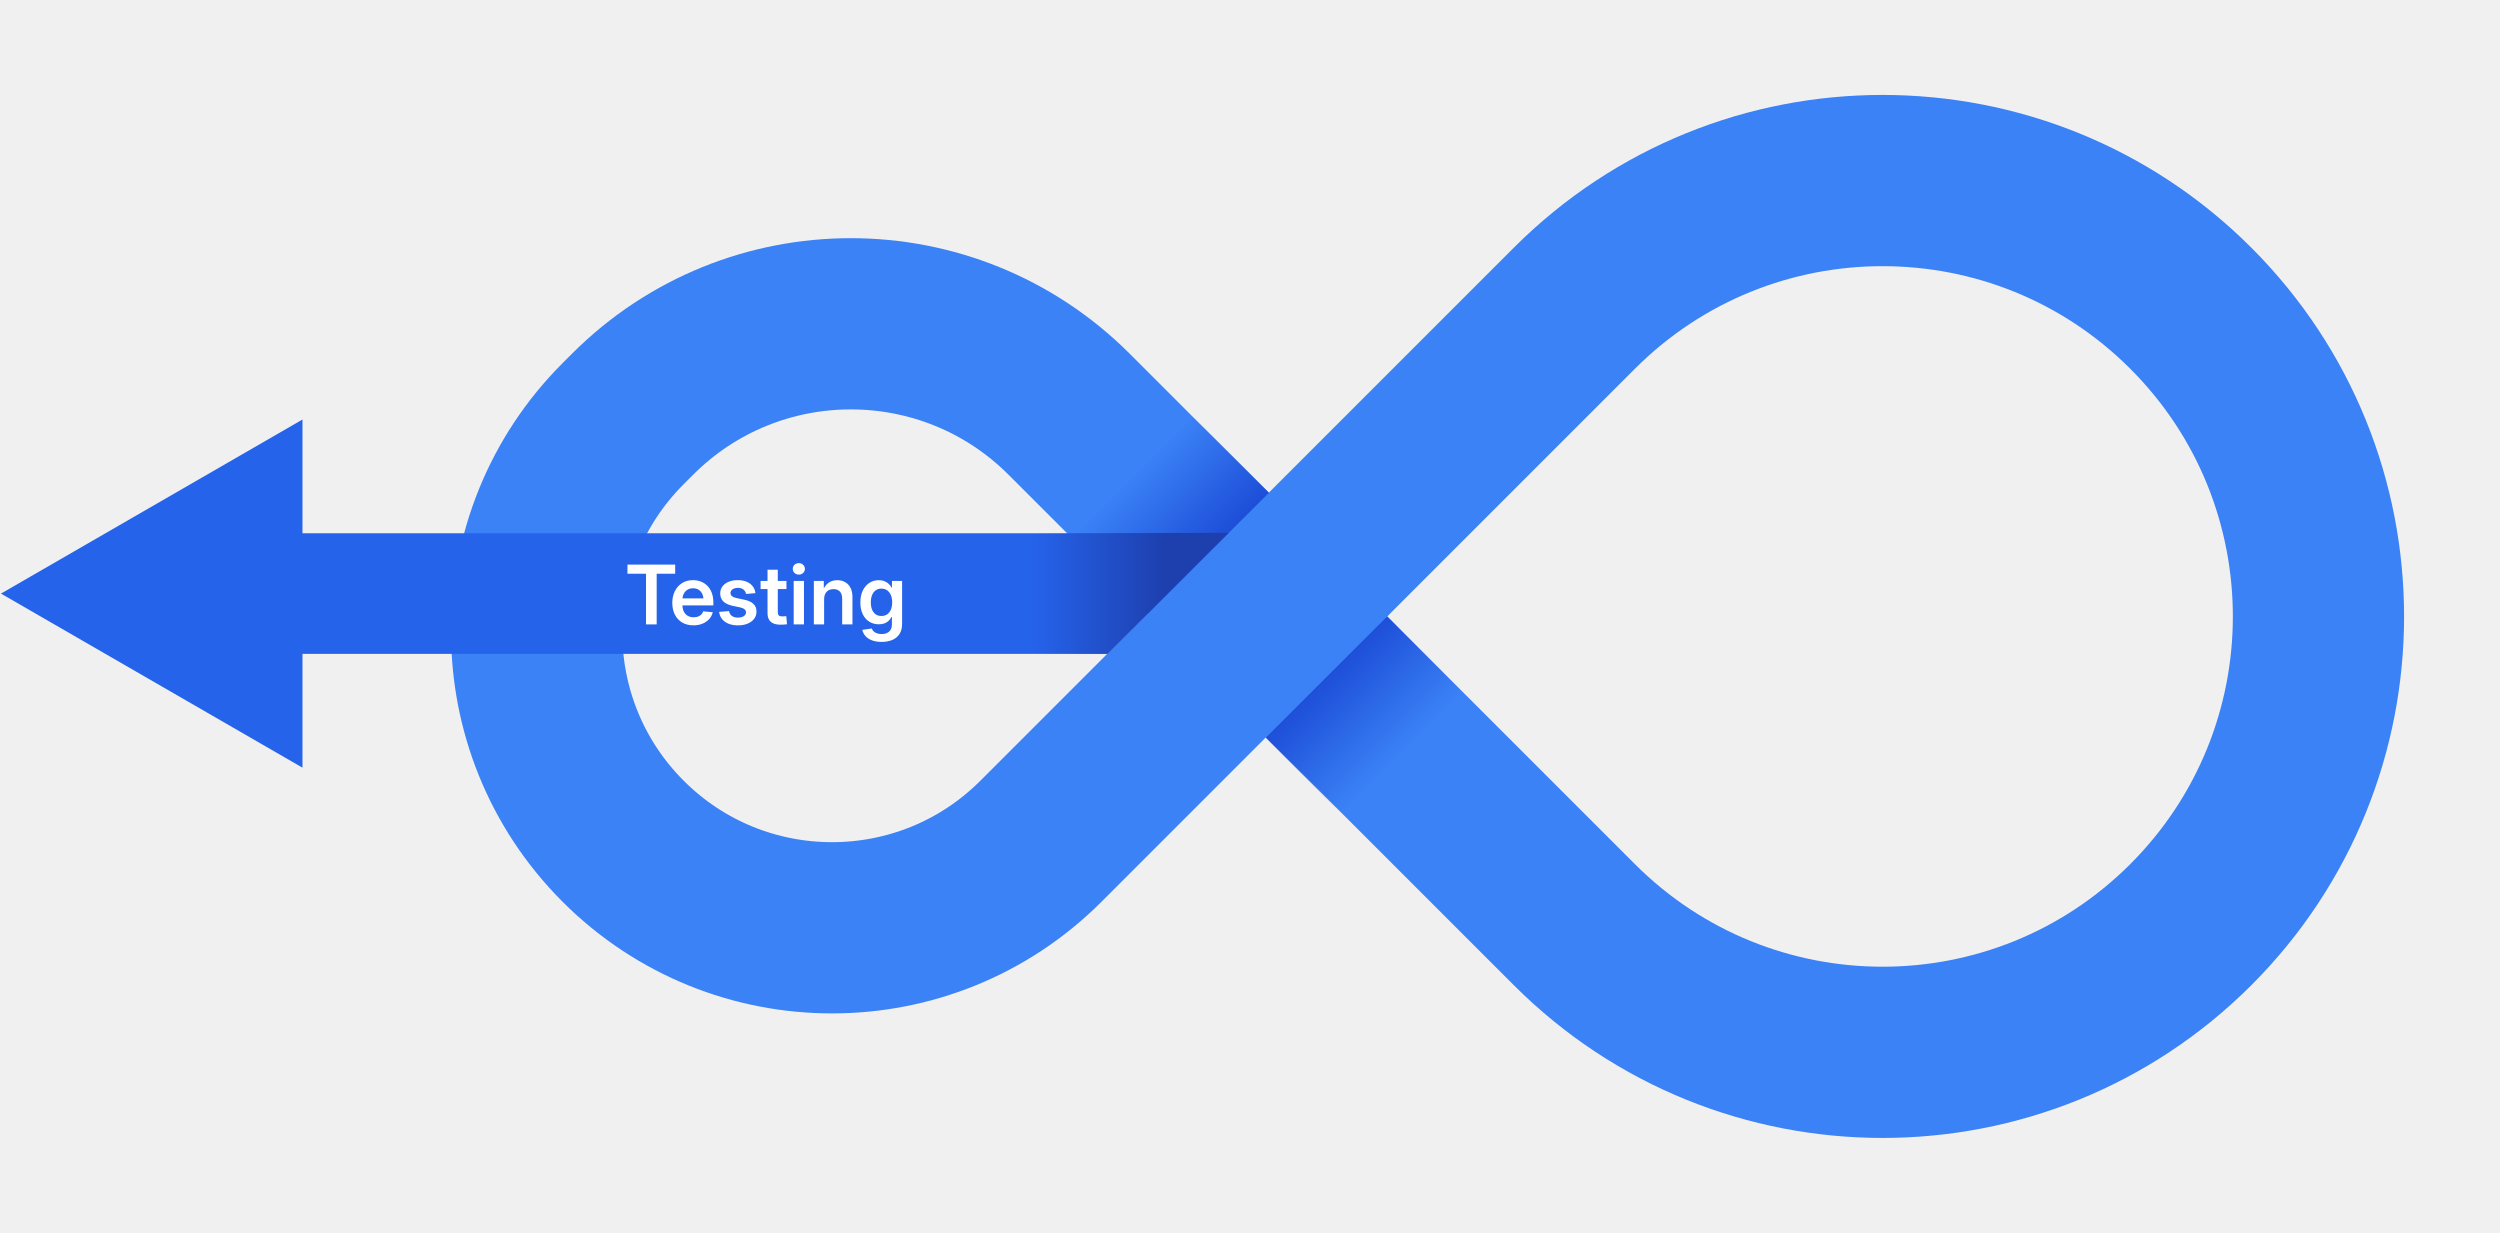
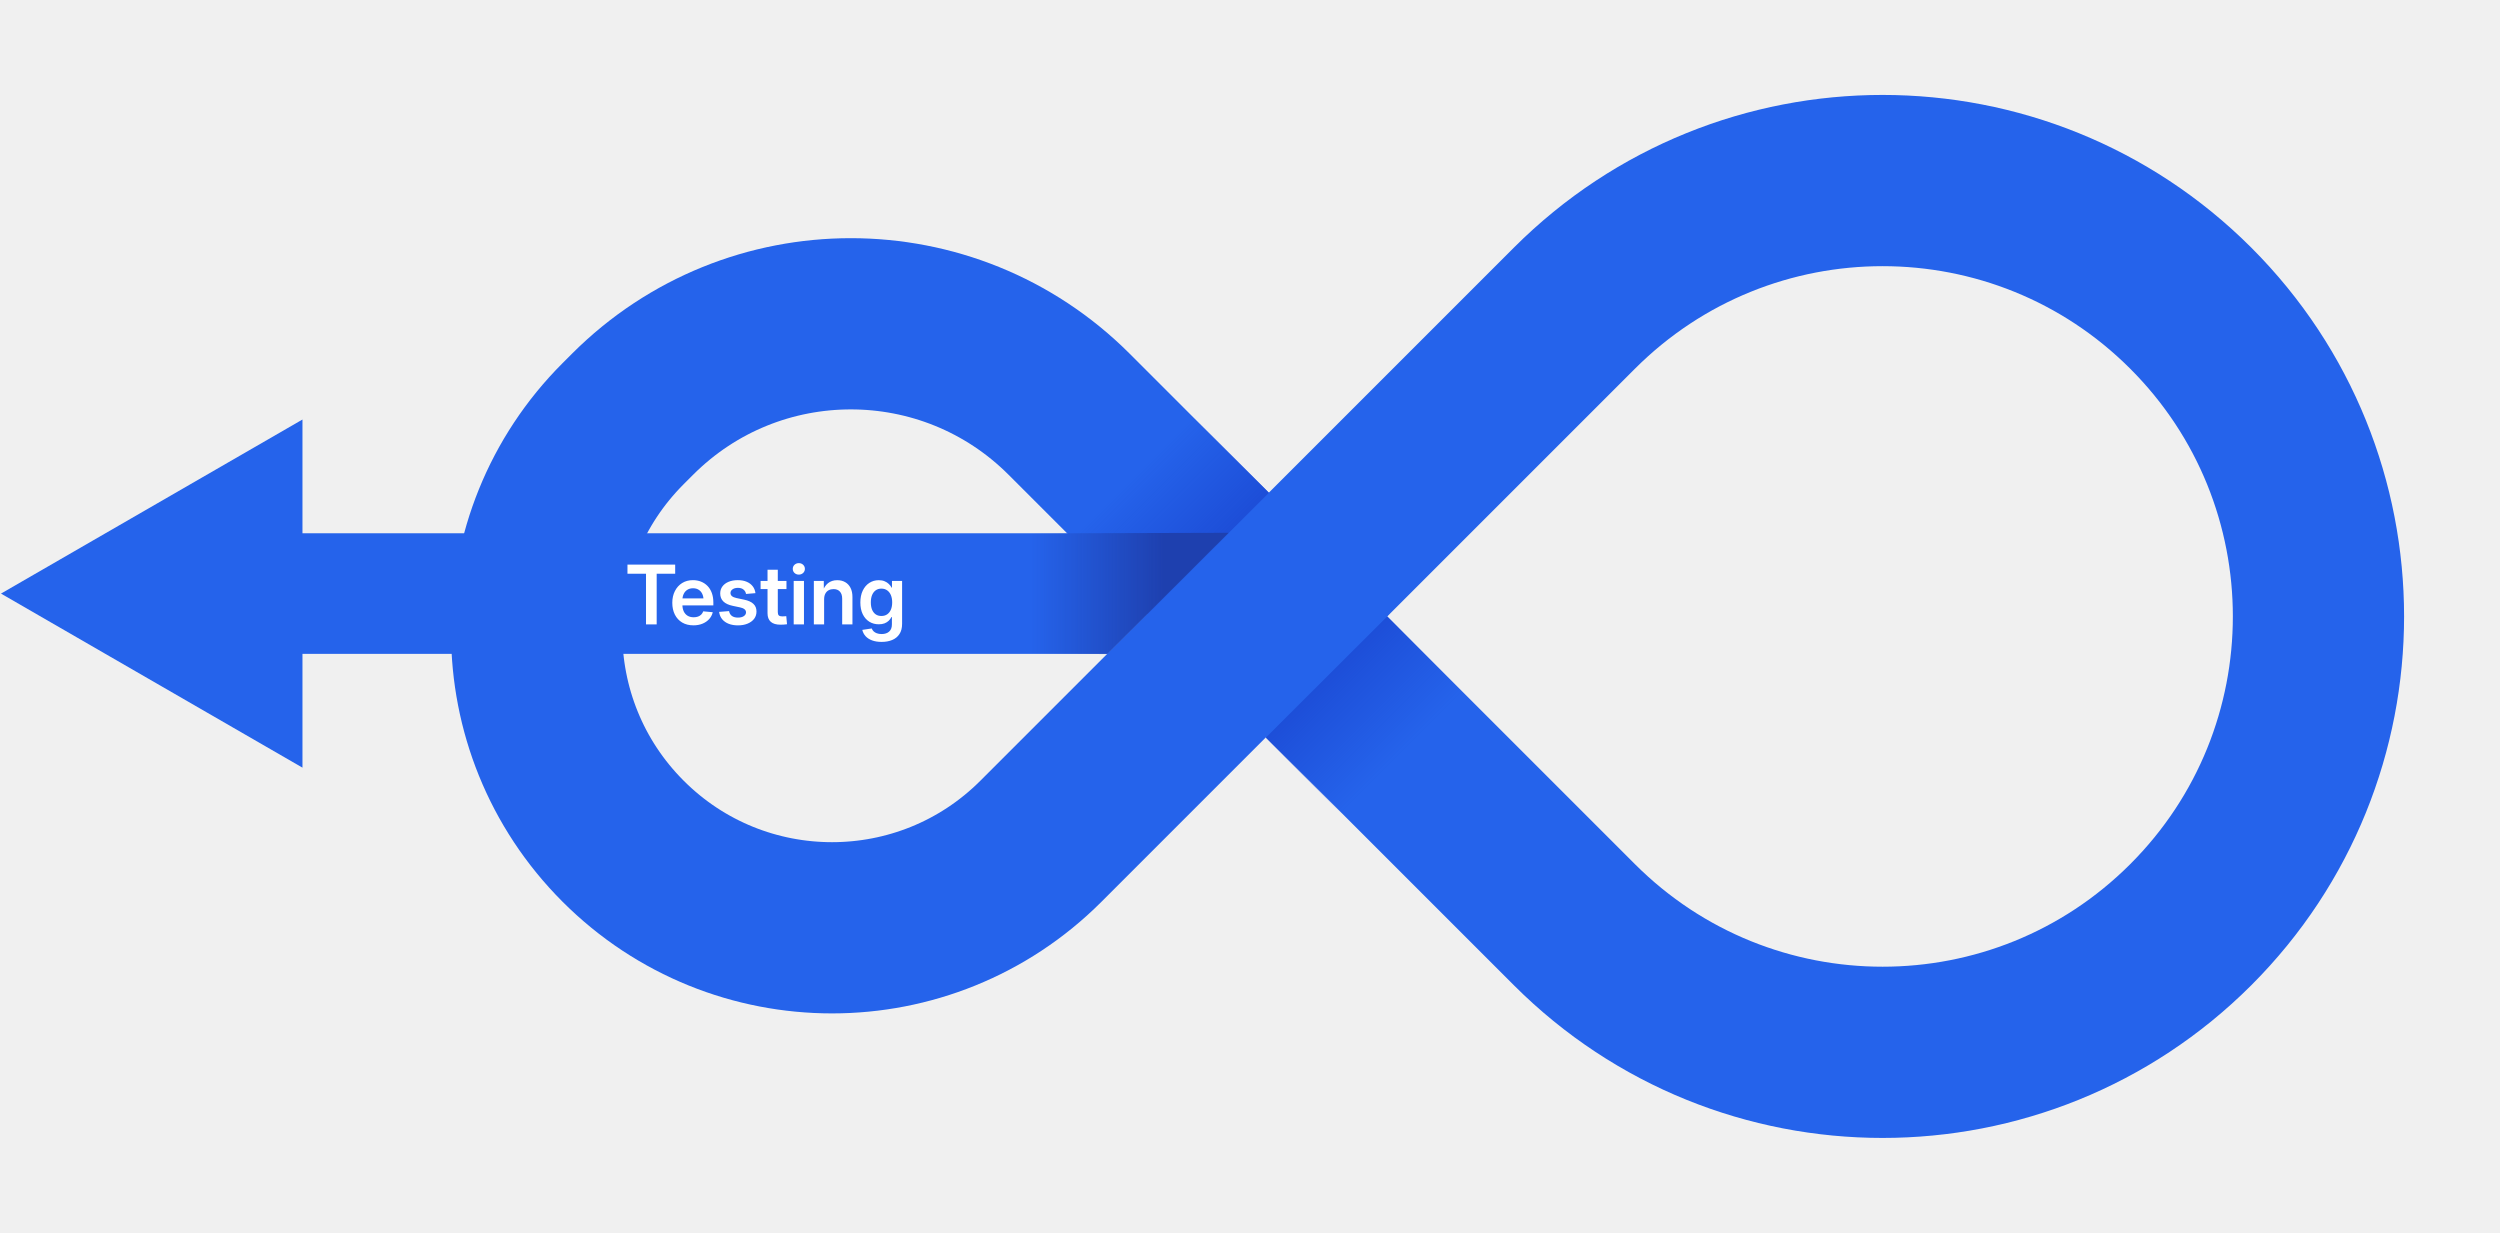
<svg xmlns="http://www.w3.org/2000/svg" width="730" height="360" viewBox="0 0 730 360" fill="none">
-   <path d="M184.716 120.944C219.912 85.747 276.977 85.747 312.173 120.944L370.411 179.182L303.938 245.656C270.257 279.336 215.651 279.336 181.97 245.656V245.656C148.29 211.976 148.29 157.369 181.971 123.689L184.716 120.944Z" stroke="#3B82F6" stroke-width="50" />
-   <path d="M639.714 270C590.008 319.706 509.419 319.706 459.714 270L369.714 180L459.714 90C509.42 40.294 590.008 40.294 639.714 90V90C689.42 139.706 689.42 220.294 639.714 270V270Z" stroke="#3B82F6" stroke-width="50" />
-   <path d="M335.068 179.295L370.534 143.885L348.421 121.672L312.96 157.076L335.068 179.295Z" fill="url(#paint0_linear_990_114097)" />
-   <path d="M391.715 237.623L427.181 202.212L405.067 180L369.606 215.404L391.715 237.623Z" fill="url(#paint1_linear_990_114097)" />
+   <path d="M184.716 120.944C219.912 85.747 276.977 85.747 312.173 120.944L370.411 179.182L303.938 245.656C270.257 279.336 215.651 279.336 181.97 245.656V245.656C148.29 211.976 148.29 157.369 181.971 123.689L184.716 120.944Z" stroke="#2563EB" stroke-width="50" />
+   <path d="M639.714 270C590.008 319.706 509.419 319.706 459.714 270L369.714 180L459.714 90C509.42 40.294 590.008 40.294 639.714 90V90C689.42 139.706 689.42 220.294 639.714 270V270Z" stroke="#2563EB" stroke-width="50" />
+   <path d="M335.068 179.295L370.534 143.885L348.421 121.672L312.96 157.076L335.068 179.295Z" fill="url(#paint0_linear_990_114087)" />
+   <path d="M391.715 237.623L427.181 202.212L405.067 180L369.606 215.404L391.715 237.623Z" fill="url(#paint1_linear_990_114087)" />
  <path fill-rule="evenodd" clip-rule="evenodd" d="M358.616 155.722L323.402 190.936L88.321 190.936V224.156L0.286 173.329L88.321 122.502V155.722L358.616 155.722Z" fill="#2563EB" />
  <path d="M183.22 167.528V164.868H197.153V167.528H191.751V182.329H188.634V167.528H183.22ZM202.497 182.599C201.224 182.599 200.122 182.325 199.192 181.778C198.271 181.224 197.56 180.454 197.06 179.47C196.56 178.478 196.31 177.329 196.31 176.024C196.31 174.728 196.563 173.583 197.071 172.591C197.579 171.591 198.282 170.81 199.181 170.247C200.087 169.685 201.138 169.403 202.333 169.403C203.192 169.403 203.981 169.548 204.7 169.837C205.427 170.126 206.06 170.548 206.599 171.103C207.138 171.657 207.556 172.341 207.853 173.153C208.149 173.958 208.298 174.88 208.298 175.919V176.786H197.599V174.735H206.798L205.438 175.31C205.438 174.591 205.317 173.97 205.075 173.446C204.833 172.915 204.481 172.505 204.021 172.216C203.567 171.919 203.017 171.771 202.368 171.771C201.728 171.771 201.173 171.919 200.704 172.216C200.243 172.505 199.888 172.911 199.638 173.435C199.388 173.95 199.263 174.544 199.263 175.216V176.563C199.263 177.329 199.396 177.989 199.661 178.544C199.927 179.091 200.306 179.513 200.798 179.81C201.29 180.099 201.876 180.243 202.556 180.243C203.024 180.243 203.446 180.177 203.821 180.044C204.196 179.903 204.513 179.704 204.771 179.446C205.028 179.181 205.22 178.868 205.345 178.509L208.122 178.767C207.95 179.524 207.603 180.192 207.079 180.771C206.556 181.349 205.903 181.798 205.122 182.118C204.341 182.438 203.466 182.599 202.497 182.599ZM215.481 182.61C214.474 182.61 213.575 182.458 212.786 182.153C212.005 181.849 211.368 181.403 210.876 180.817C210.392 180.231 210.095 179.517 209.985 178.673L212.88 178.438C212.997 179.056 213.274 179.528 213.712 179.856C214.149 180.177 214.735 180.337 215.47 180.337C216.204 180.337 216.782 180.192 217.204 179.903C217.626 179.614 217.837 179.251 217.837 178.813C217.837 178.438 217.688 178.134 217.392 177.899C217.095 177.657 216.669 177.478 216.114 177.36L213.946 176.903C212.743 176.653 211.833 176.228 211.216 175.626C210.606 175.017 210.302 174.239 210.302 173.294C210.302 172.513 210.513 171.833 210.935 171.255C211.364 170.669 211.962 170.216 212.728 169.896C213.501 169.567 214.399 169.403 215.423 169.403C216.423 169.403 217.29 169.56 218.024 169.872C218.767 170.185 219.356 170.626 219.794 171.196C220.231 171.759 220.497 172.427 220.591 173.2L217.837 173.435C217.767 172.927 217.528 172.505 217.122 172.169C216.716 171.825 216.169 171.653 215.481 171.653C214.833 171.653 214.306 171.798 213.899 172.087C213.501 172.368 213.302 172.724 213.302 173.153C213.302 173.528 213.446 173.837 213.735 174.079C214.024 174.321 214.462 174.505 215.048 174.63L217.274 175.099C218.509 175.356 219.419 175.771 220.005 176.341C220.599 176.903 220.896 177.642 220.896 178.556C220.896 179.376 220.665 180.091 220.204 180.7C219.743 181.302 219.103 181.771 218.282 182.106C217.47 182.442 216.536 182.61 215.481 182.61ZM229.649 169.626V172.017H222.091V169.626H229.649ZM224.118 166.368H227.118V178.72C227.118 179.173 227.212 179.497 227.399 179.692C227.595 179.888 227.927 179.985 228.396 179.985C228.567 179.985 228.771 179.978 229.005 179.962C229.247 179.946 229.442 179.931 229.591 179.915L229.813 182.282C229.548 182.329 229.243 182.36 228.899 182.376C228.563 182.399 228.235 182.411 227.915 182.411C226.649 182.411 225.7 182.13 225.067 181.567C224.435 181.005 224.118 180.173 224.118 179.071V166.368ZM231.759 182.329V169.626H234.759V182.329H231.759ZM233.259 167.786C232.759 167.786 232.337 167.626 231.993 167.306C231.657 166.978 231.489 166.579 231.489 166.11C231.489 165.634 231.657 165.235 231.993 164.915C232.337 164.595 232.759 164.435 233.259 164.435C233.759 164.435 234.177 164.595 234.513 164.915C234.856 165.235 235.028 165.634 235.028 166.11C235.028 166.579 234.856 166.978 234.513 167.306C234.169 167.626 233.751 167.786 233.259 167.786ZM240.642 175.028V182.329H237.642V169.626H240.548L240.56 172.825H240.138C240.521 171.708 241.071 170.86 241.79 170.282C242.509 169.704 243.403 169.415 244.474 169.415C245.356 169.415 246.13 169.606 246.794 169.989C247.458 170.364 247.978 170.919 248.353 171.653C248.728 172.38 248.915 173.274 248.915 174.337V182.329H245.915V174.806C245.915 173.907 245.692 173.22 245.247 172.743C244.81 172.259 244.192 172.017 243.396 172.017C242.864 172.017 242.392 172.126 241.978 172.345C241.563 172.563 241.235 172.899 240.993 173.353C240.759 173.798 240.642 174.356 240.642 175.028ZM257.435 187.438C256.364 187.438 255.435 187.29 254.646 186.993C253.864 186.704 253.231 186.294 252.747 185.763C252.271 185.231 251.95 184.618 251.786 183.923L254.552 183.513C254.661 183.817 254.837 184.091 255.079 184.333C255.329 184.583 255.649 184.778 256.04 184.919C256.431 185.067 256.896 185.142 257.435 185.142C258.364 185.142 259.095 184.903 259.626 184.427C260.165 183.958 260.435 183.255 260.435 182.317V180.161H260.317C260.106 180.567 259.833 180.935 259.497 181.263C259.161 181.583 258.755 181.837 258.278 182.024C257.802 182.204 257.243 182.294 256.603 182.294C255.563 182.294 254.638 182.04 253.825 181.532C253.013 181.017 252.376 180.286 251.915 179.341C251.454 178.388 251.224 177.251 251.224 175.931C251.224 174.595 251.454 173.442 251.915 172.474C252.384 171.497 253.024 170.743 253.837 170.212C254.649 169.681 255.571 169.415 256.603 169.415C257.243 169.415 257.806 169.517 258.29 169.72C258.774 169.915 259.188 170.181 259.532 170.517C259.876 170.845 260.157 171.212 260.376 171.618H260.458V169.626H263.411V182.165C263.411 183.392 263.149 184.392 262.626 185.165C262.11 185.946 261.399 186.521 260.493 186.888C259.595 187.255 258.575 187.438 257.435 187.438ZM257.364 179.868C258.021 179.868 258.583 179.708 259.052 179.388C259.528 179.06 259.892 178.599 260.142 178.005C260.392 177.411 260.517 176.708 260.517 175.896C260.517 175.091 260.392 174.388 260.142 173.786C259.892 173.185 259.528 172.716 259.052 172.38C258.583 172.044 258.021 171.876 257.364 171.876C256.724 171.876 256.173 172.04 255.712 172.368C255.251 172.696 254.896 173.161 254.646 173.763C254.403 174.364 254.282 175.075 254.282 175.896C254.282 176.724 254.403 177.435 254.646 178.028C254.896 178.622 255.251 179.079 255.712 179.399C256.173 179.712 256.724 179.868 257.364 179.868Z" fill="white" />
-   <path d="M323.314 190.985L358.78 155.574L301.2 155.747L301.213 190.915L323.314 190.985Z" fill="url(#paint2_linear_990_114097)" />
+   <path d="M323.314 190.985L358.78 155.574L301.2 155.747L301.213 190.915L323.314 190.985Z" fill="url(#paint2_linear_990_114087)" />
  <defs>
-     <linearGradient id="paint0_linear_990_114097" x1="328.978" y1="140.365" x2="351.516" y2="162.903" gradientUnits="userSpaceOnUse">
+     <linearGradient id="paint0_linear_990_114087" x1="328.978" y1="140.365" x2="351.516" y2="162.903" gradientUnits="userSpaceOnUse">
      <stop stop-color="#1D4ED8" stop-opacity="0" />
      <stop offset="1" stop-color="#1D4ED8" />
    </linearGradient>
-     <linearGradient id="paint1_linear_990_114097" x1="385.624" y1="198.693" x2="408.162" y2="221.231" gradientUnits="userSpaceOnUse">
+     <linearGradient id="paint1_linear_990_114087" x1="385.624" y1="198.693" x2="408.162" y2="221.231" gradientUnits="userSpaceOnUse">
      <stop stop-color="#1D4ED8" />
      <stop offset="1" stop-color="#1D4ED8" stop-opacity="0" />
    </linearGradient>
-     <linearGradient id="paint2_linear_990_114097" x1="301.2" y1="174.593" x2="339.772" y2="174.593" gradientUnits="userSpaceOnUse">
+     <linearGradient id="paint2_linear_990_114087" x1="301.2" y1="174.593" x2="339.772" y2="174.593" gradientUnits="userSpaceOnUse">
      <stop stop-color="#1E40AF" stop-opacity="0" />
      <stop offset="1" stop-color="#1E40AF" />
    </linearGradient>
  </defs>
</svg>
